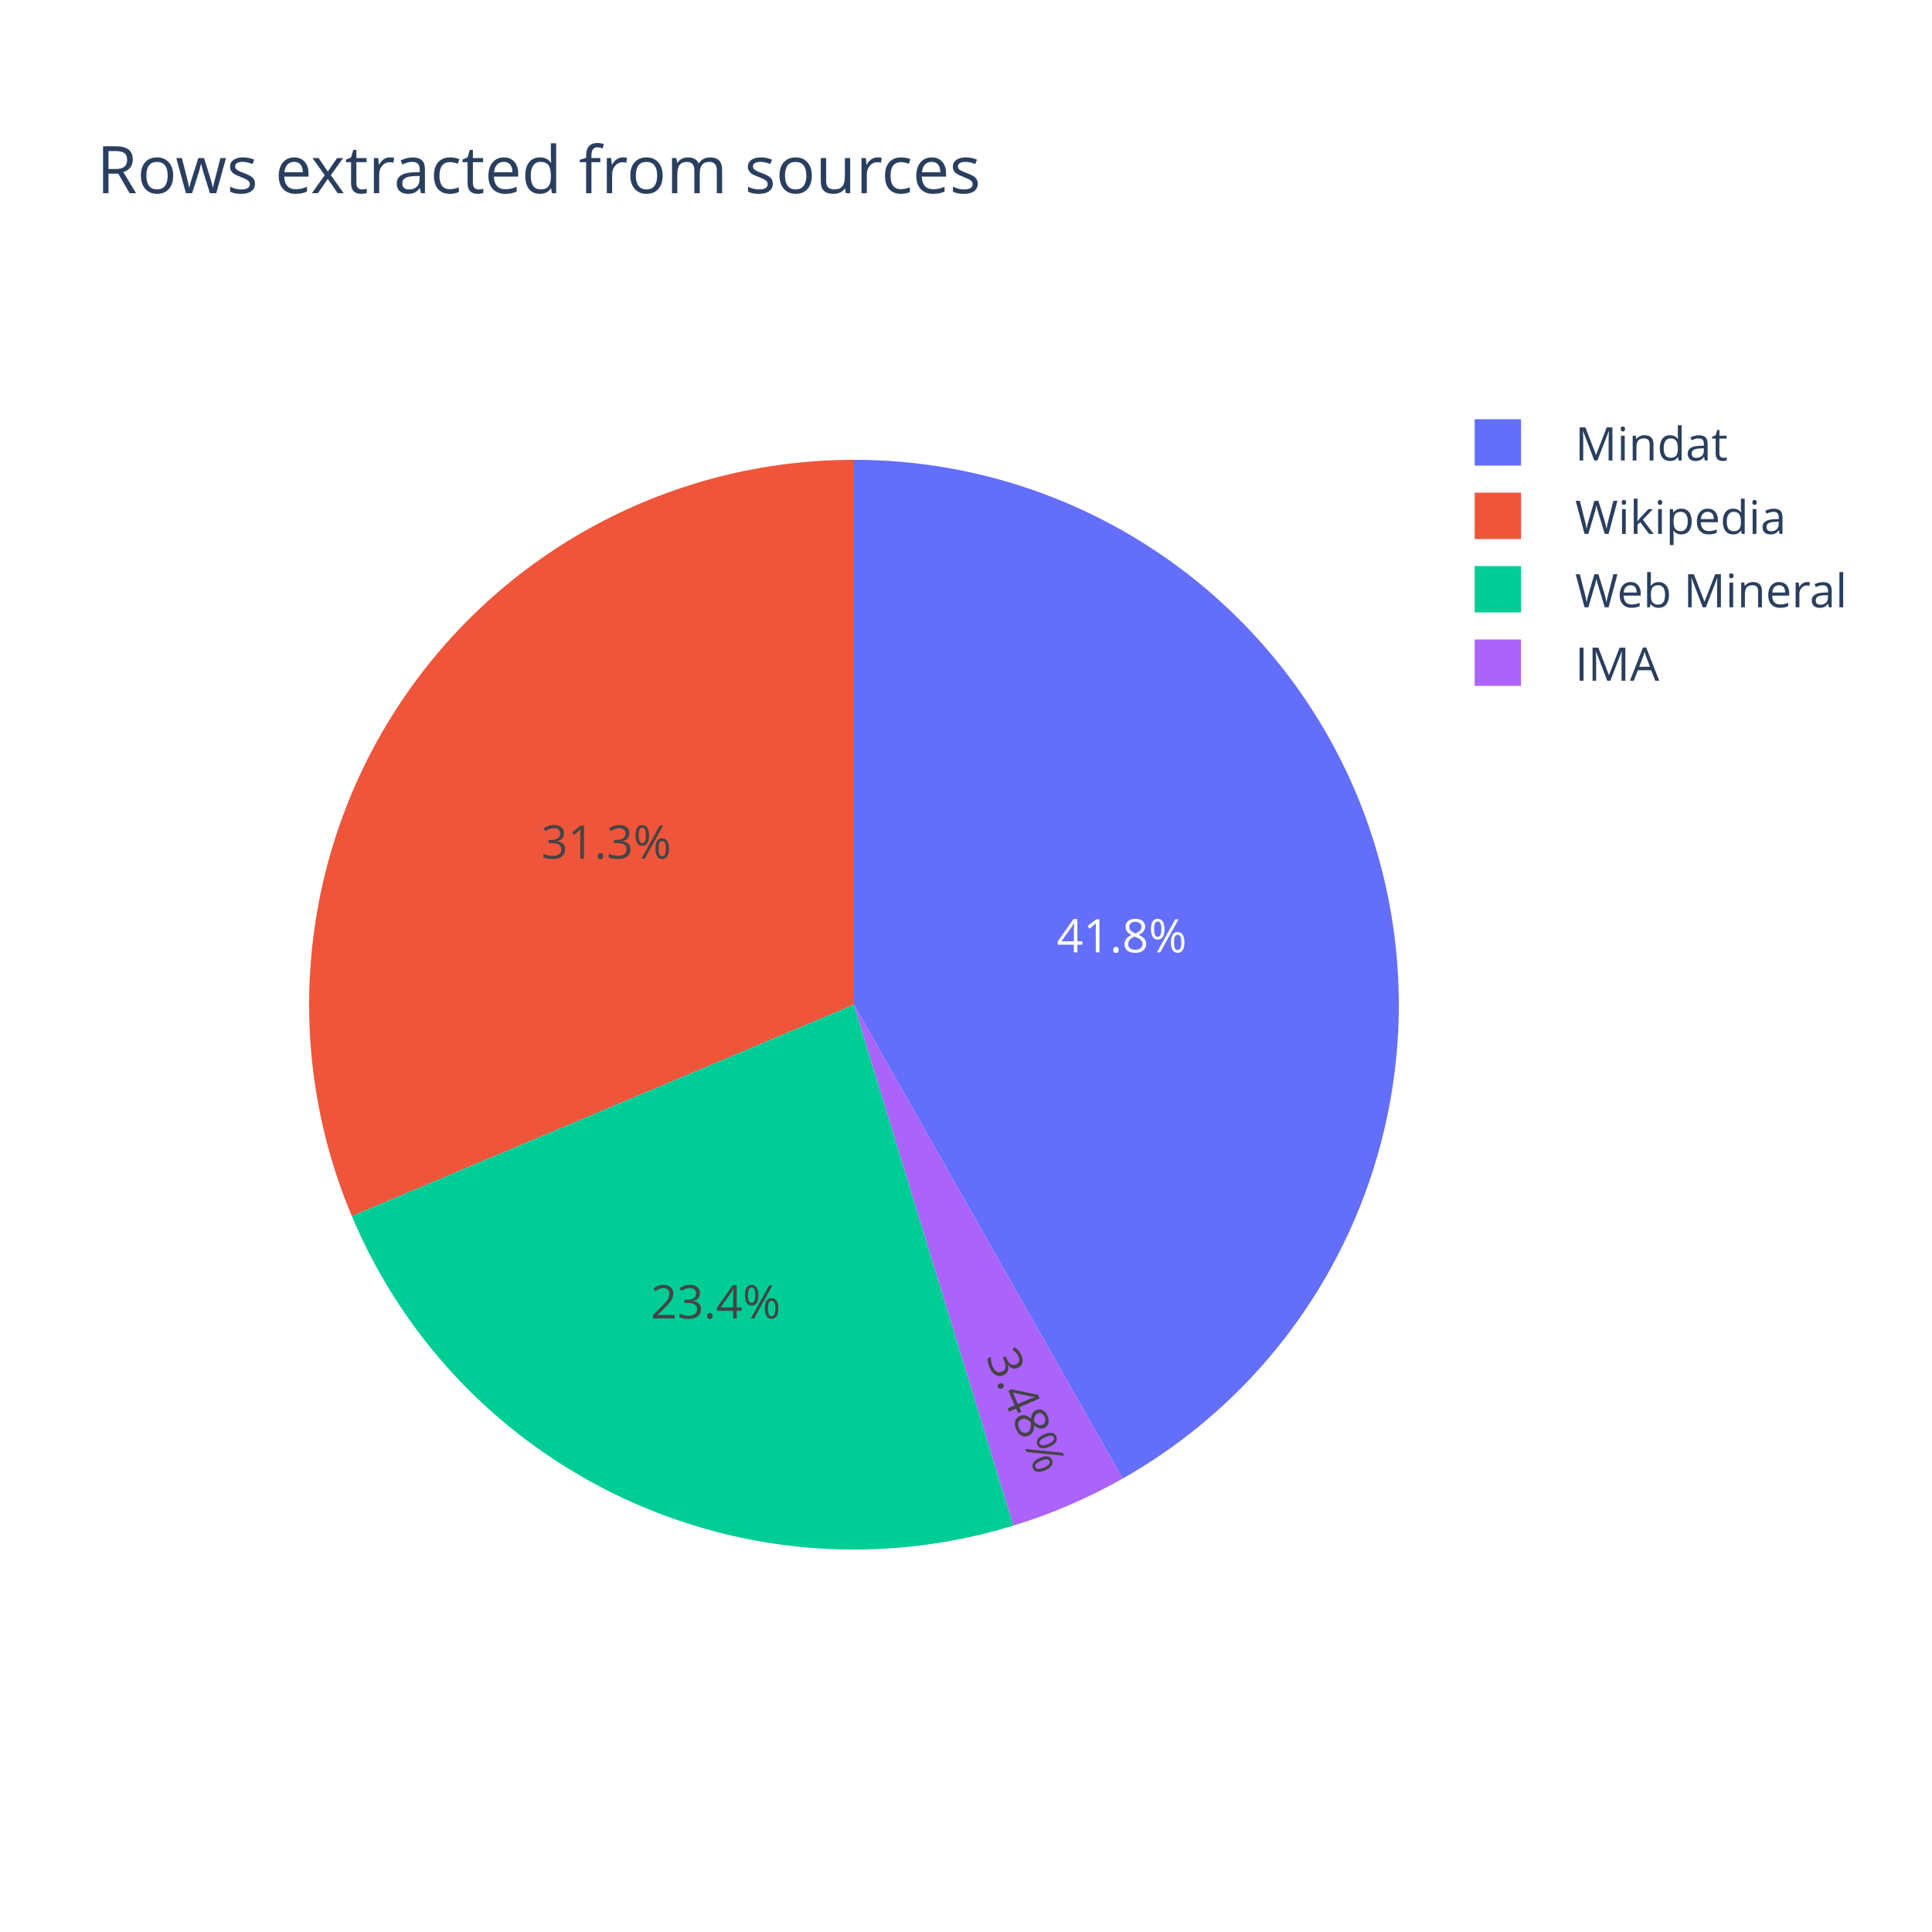
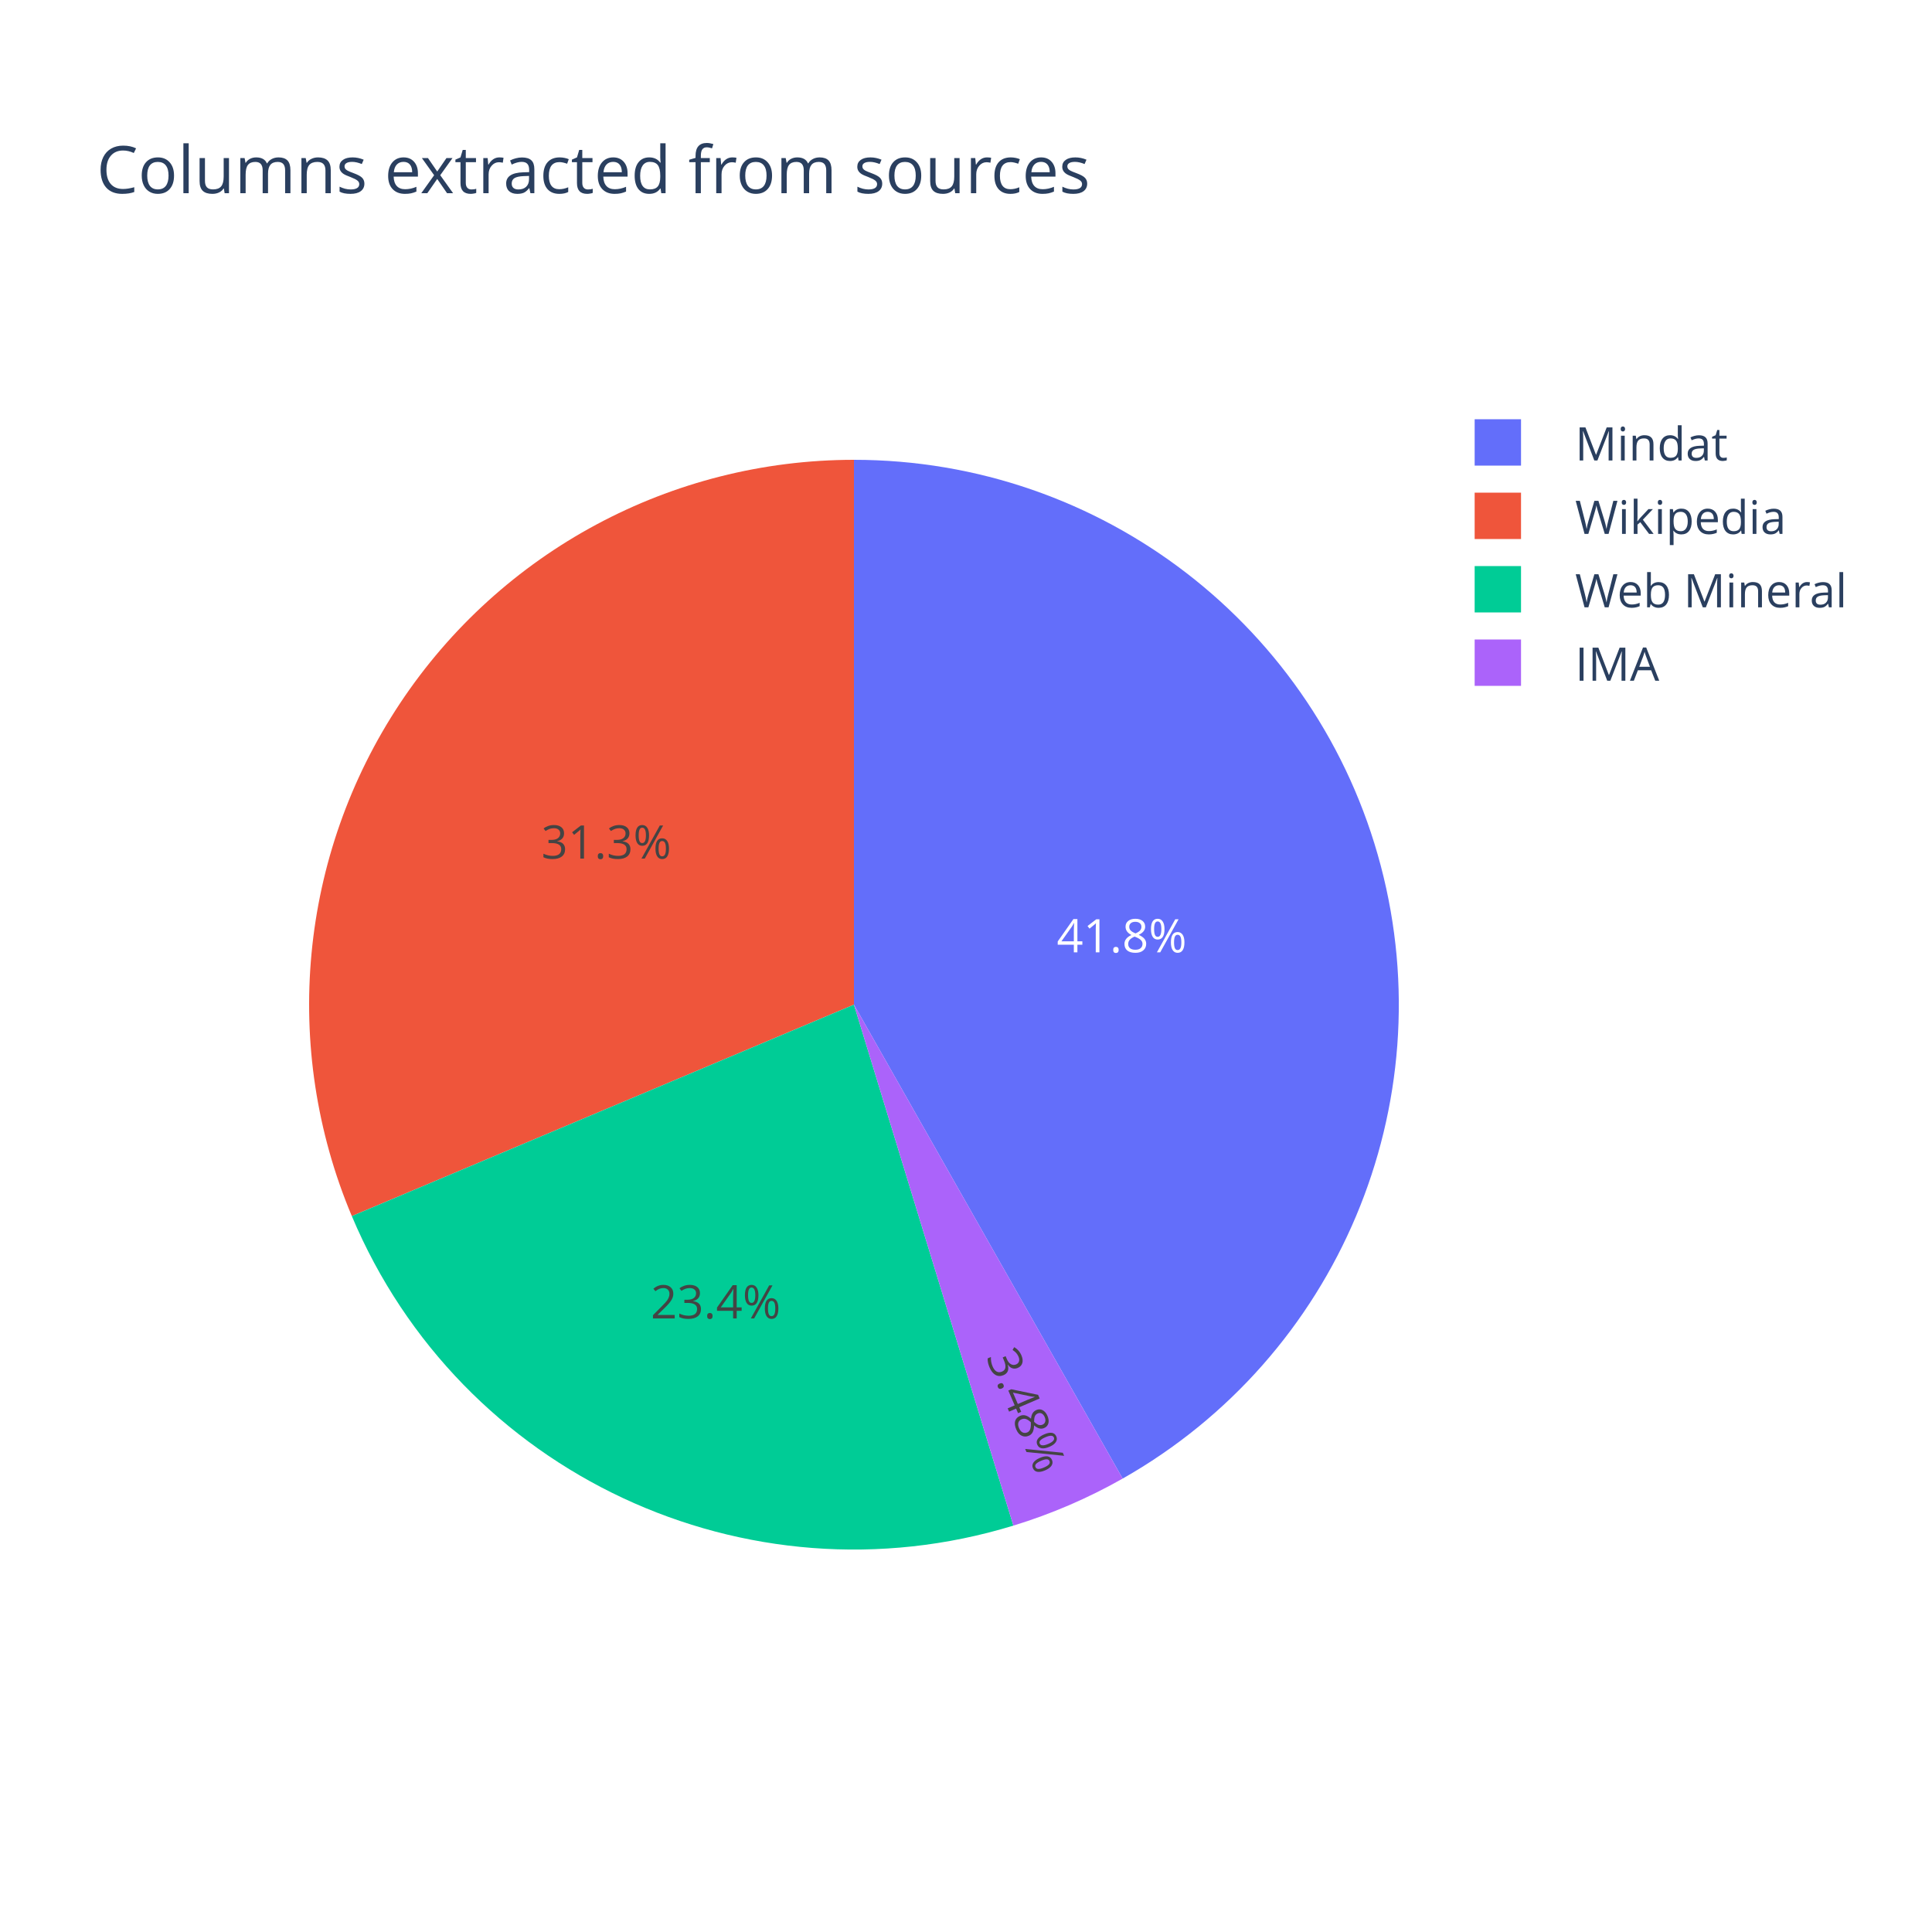
<svg xmlns="http://www.w3.org/2000/svg" class="main-svg" width="500" height="500" style="" viewBox="0 0 500 500">
  <rect x="0" y="0" width="500" height="500" style="fill: rgb(255, 255, 255); fill-opacity: 1;" />
-   <defs id="defs-675584">
+   <defs id="defs-91aad9">
    <g class="clips" />
    <g class="gradients" />
    <g class="patterns" />
  </defs>
  <g class="bglayer" />
  <g class="layer-below">
    <g class="imagelayer" />
    <g class="shapelayer" />
  </g>
  <g class="cartesianlayer" />
  <g class="polarlayer" />
  <g class="ternarylayer" />
  <g class="geolayer" />
  <g class="funnelarealayer" />
  <g class="pielayer">
    <g class="trace" stroke-linejoin="round" style="opacity: 1;">
      <g class="slice">
        <path class="surface" d="M221,260l0,-141a141,141 0 0 1 69.544,263.657Z" style="pointer-events: all; stroke-width: 0; fill: rgb(99, 110, 250); fill-opacity: 1; stroke: rgb(68, 68, 68); stroke-opacity: 1;" />
        <g class="slicetext">
          <text data-notex="1" class="slicetext" transform="translate(290.3147,246.4672)" text-anchor="middle" x="0" y="0" style="font-family: 'Open Sans', verdana, arial, sans-serif; font-size: 12px; fill: rgb(255, 255, 255); fill-opacity: 1; white-space: pre;">41.8%</text>
        </g>
      </g>
      <g class="slice">
        <path class="surface" d="M221,260l-129.949,54.721a141,141 0 0 1 129.949,-195.721Z" style="pointer-events: all; stroke-width: 0; fill: rgb(239, 85, 59); fill-opacity: 1; stroke: rgb(68, 68, 68); stroke-opacity: 1;" />
        <g class="slicetext">
          <text data-notex="1" class="slicetext" transform="translate(156.9191,222.2036)" text-anchor="middle" x="0" y="0" style="font-family: 'Open Sans', verdana, arial, sans-serif; font-size: 12px; fill: rgb(68, 68, 68); fill-opacity: 1; white-space: pre;">31.3%</text>
        </g>
      </g>
      <g class="slice">
        <path class="surface" d="M221,260l41.26,134.828a141,141 0 0 1 -171.208,-80.107Z" style="pointer-events: all; stroke-width: 0; fill: rgb(0, 204, 150); fill-opacity: 1; stroke: rgb(68, 68, 68); stroke-opacity: 1;" />
        <g class="slicetext">
          <text data-notex="1" class="slicetext" transform="translate(185.2245,341.2107)" text-anchor="middle" x="0" y="0" style="font-family: 'Open Sans', verdana, arial, sans-serif; font-size: 12px; fill: rgb(68, 68, 68); fill-opacity: 1; white-space: pre;">23.4%</text>
        </g>
      </g>
      <g class="slice">
        <path class="surface" d="M221,260l69.544,122.657a141,141 0 0 1 -28.284,12.171Z" style="pointer-events: all; stroke-width: 0; fill: rgb(171, 99, 250); fill-opacity: 1; stroke: rgb(68, 68, 68); stroke-opacity: 1;" />
        <g class="slicetext">
          <text data-notex="1" class="slicetext" transform="translate(261.7203,366.6428)rotate(66.71642)" text-anchor="middle" x="0" y="0" style="font-family: 'Open Sans', verdana, arial, sans-serif; font-size: 12px; fill: rgb(68, 68, 68); fill-opacity: 1; white-space: pre;">3.48%</text>
        </g>
      </g>
    </g>
  </g>
  <g class="iciclelayer" />
  <g class="treemaplayer" />
  <g class="sunburstlayer" />
  <g class="glimages" />
-   <defs id="topdefs-675584">
+   <defs id="topdefs-91aad9">
    <g class="clips" />
-     <clipPath id="legend675584">
+     <clipPath id="legend91aad9">
      <rect width="120" height="86" x="0" y="0" />
    </clipPath>
  </defs>
  <g class="layer-above">
    <g class="imagelayer" />
    <g class="shapelayer" />
  </g>
  <g class="infolayer">
    <g class="legend" pointer-events="all" transform="translate(367.64,100)">
      <rect class="bg" shape-rendering="crispEdges" width="120" height="86" x="0" y="0" style="stroke: rgb(68, 68, 68); stroke-opacity: 1; fill: rgb(255, 255, 255); fill-opacity: 1; stroke-width: 0px;" />
-       <g class="scrollbox" transform="" clip-path="url(#legend675584)">
+       <g class="scrollbox" transform="" clip-path="url(#legend91aad9)">
        <g class="groups">
          <g class="traces" transform="translate(0,14.5)" style="opacity: 1;">
            <text class="legendtext" text-anchor="start" x="40" y="4.68" style="font-family: 'Open Sans', verdana, arial, sans-serif; font-size: 12px; fill: rgb(42, 63, 95); fill-opacity: 1; white-space: pre;">Mindat</text>
            <g class="layers" style="opacity: 1;">
              <g class="legendfill" />
              <g class="legendlines" />
              <g class="legendsymbols">
                <g class="legendpoints">
                  <path class="legendpie" d="M6,6H-6V-6H6Z" transform="translate(20,0)" style="stroke-width: 0; fill: rgb(99, 110, 250); fill-opacity: 1; stroke: rgb(68, 68, 68); stroke-opacity: 1;" />
                </g>
              </g>
            </g>
            <rect class="legendtoggle" x="0" y="-9.5" width="114.484" height="19" style="fill: rgb(0, 0, 0); fill-opacity: 0;" />
          </g>
          <g class="traces" transform="translate(0,33.5)" style="opacity: 1;">
            <text class="legendtext" text-anchor="start" x="40" y="4.68" style="font-family: 'Open Sans', verdana, arial, sans-serif; font-size: 12px; fill: rgb(42, 63, 95); fill-opacity: 1; white-space: pre;">Wikipedia</text>
            <g class="layers" style="opacity: 1;">
              <g class="legendfill" />
              <g class="legendlines" />
              <g class="legendsymbols">
                <g class="legendpoints">
                  <path class="legendpie" d="M6,6H-6V-6H6Z" transform="translate(20,0)" style="stroke-width: 0; fill: rgb(239, 85, 59); fill-opacity: 1; stroke: rgb(68, 68, 68); stroke-opacity: 1;" />
                </g>
              </g>
            </g>
            <rect class="legendtoggle" x="0" y="-9.5" width="114.484" height="19" style="fill: rgb(0, 0, 0); fill-opacity: 0;" />
          </g>
          <g class="traces" transform="translate(0,52.5)" style="opacity: 1;">
            <text class="legendtext" text-anchor="start" x="40" y="4.68" style="font-family: 'Open Sans', verdana, arial, sans-serif; font-size: 12px; fill: rgb(42, 63, 95); fill-opacity: 1; white-space: pre;">Web Mineral</text>
            <g class="layers" style="opacity: 1;">
              <g class="legendfill" />
              <g class="legendlines" />
              <g class="legendsymbols">
                <g class="legendpoints">
                  <path class="legendpie" d="M6,6H-6V-6H6Z" transform="translate(20,0)" style="stroke-width: 0; fill: rgb(0, 204, 150); fill-opacity: 1; stroke: rgb(68, 68, 68); stroke-opacity: 1;" />
                </g>
              </g>
            </g>
            <rect class="legendtoggle" x="0" y="-9.5" width="114.484" height="19" style="fill: rgb(0, 0, 0); fill-opacity: 0;" />
          </g>
          <g class="traces" transform="translate(0,71.5)" style="opacity: 1;">
            <text class="legendtext" text-anchor="start" x="40" y="4.68" style="font-family: 'Open Sans', verdana, arial, sans-serif; font-size: 12px; fill: rgb(42, 63, 95); fill-opacity: 1; white-space: pre;">IMA</text>
            <g class="layers" style="opacity: 1;">
              <g class="legendfill" />
              <g class="legendlines" />
              <g class="legendsymbols">
                <g class="legendpoints">
                  <path class="legendpie" d="M6,6H-6V-6H6Z" transform="translate(20,0)" style="stroke-width: 0; fill: rgb(171, 99, 250); fill-opacity: 1; stroke: rgb(68, 68, 68); stroke-opacity: 1;" />
                </g>
              </g>
            </g>
            <rect class="legendtoggle" x="0" y="-9.5" width="114.484" height="19" style="fill: rgb(0, 0, 0); fill-opacity: 0;" />
          </g>
        </g>
      </g>
      <rect class="scrollbar" rx="20" ry="3" width="0" height="0" x="0" y="0" style="fill: rgb(128, 139, 164); fill-opacity: 1;" />
    </g>
    <g class="g-gtitle">
-       <text class="gtitle" x="25" y="50" text-anchor="start" dy="0em" style="font-family: 'Open Sans', verdana, arial, sans-serif; font-size: 17px; fill: rgb(42, 63, 95); opacity: 1; font-weight: normal; white-space: pre;">Rows extracted from sources</text>
+       <text class="gtitle" x="25" y="50" text-anchor="start" dy="0em" style="font-family: 'Open Sans', verdana, arial, sans-serif; font-size: 17px; fill: rgb(42, 63, 95); opacity: 1; font-weight: normal; white-space: pre;">Columns extracted from sources</text>
    </g>
  </g>
</svg>
